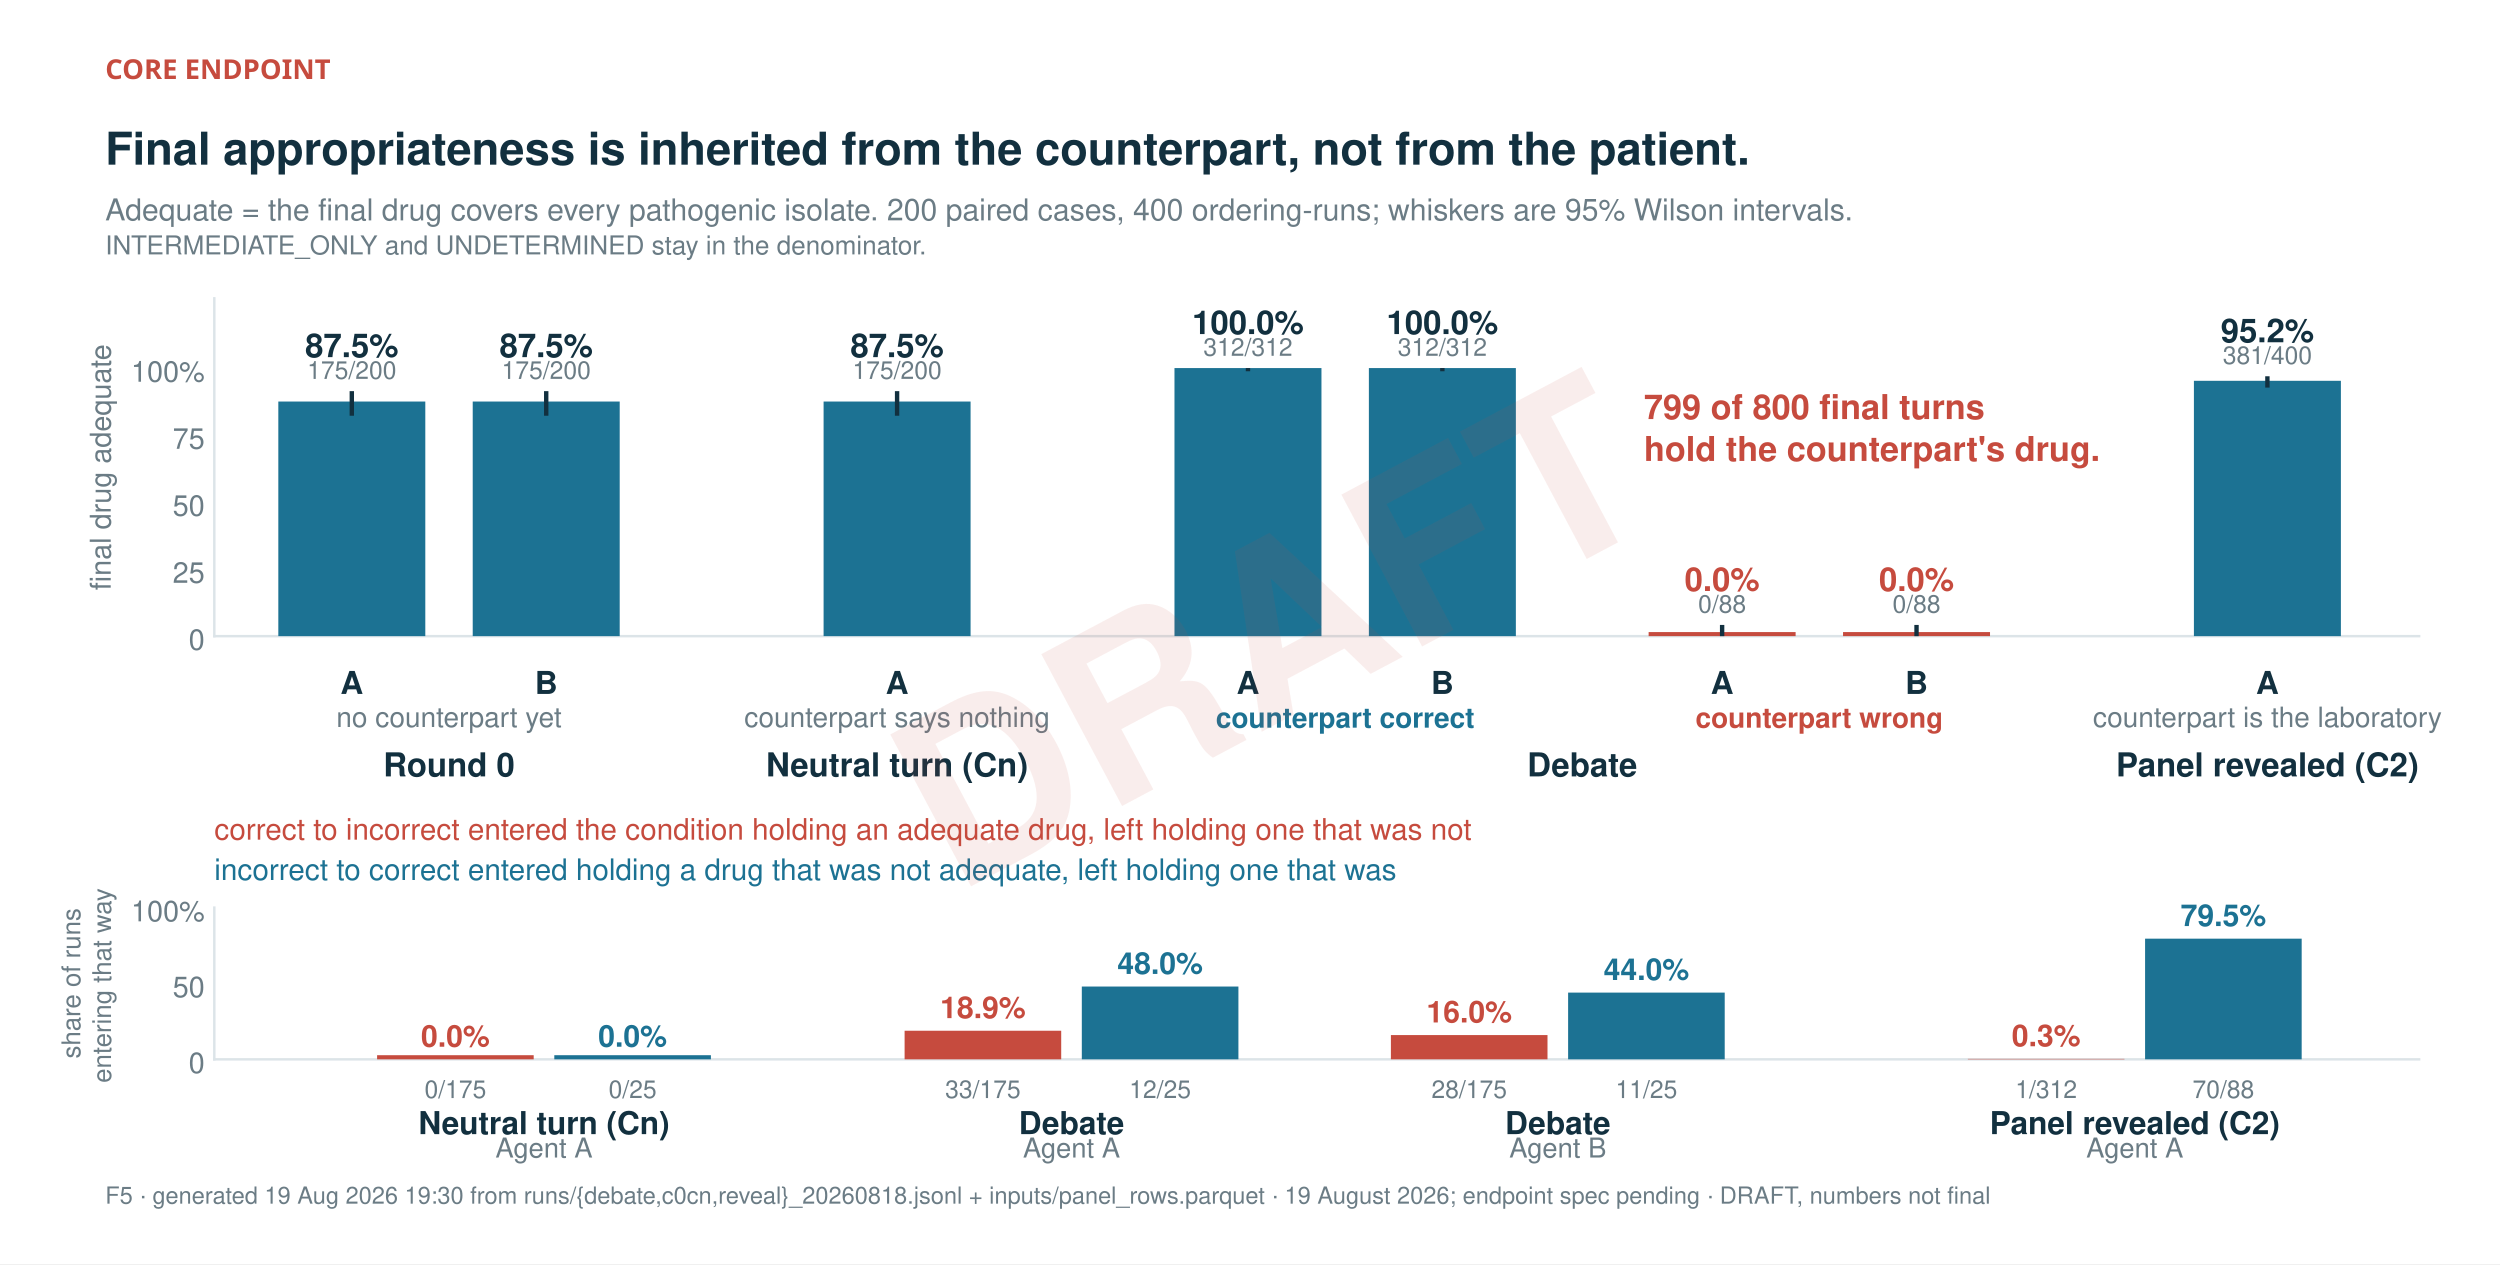
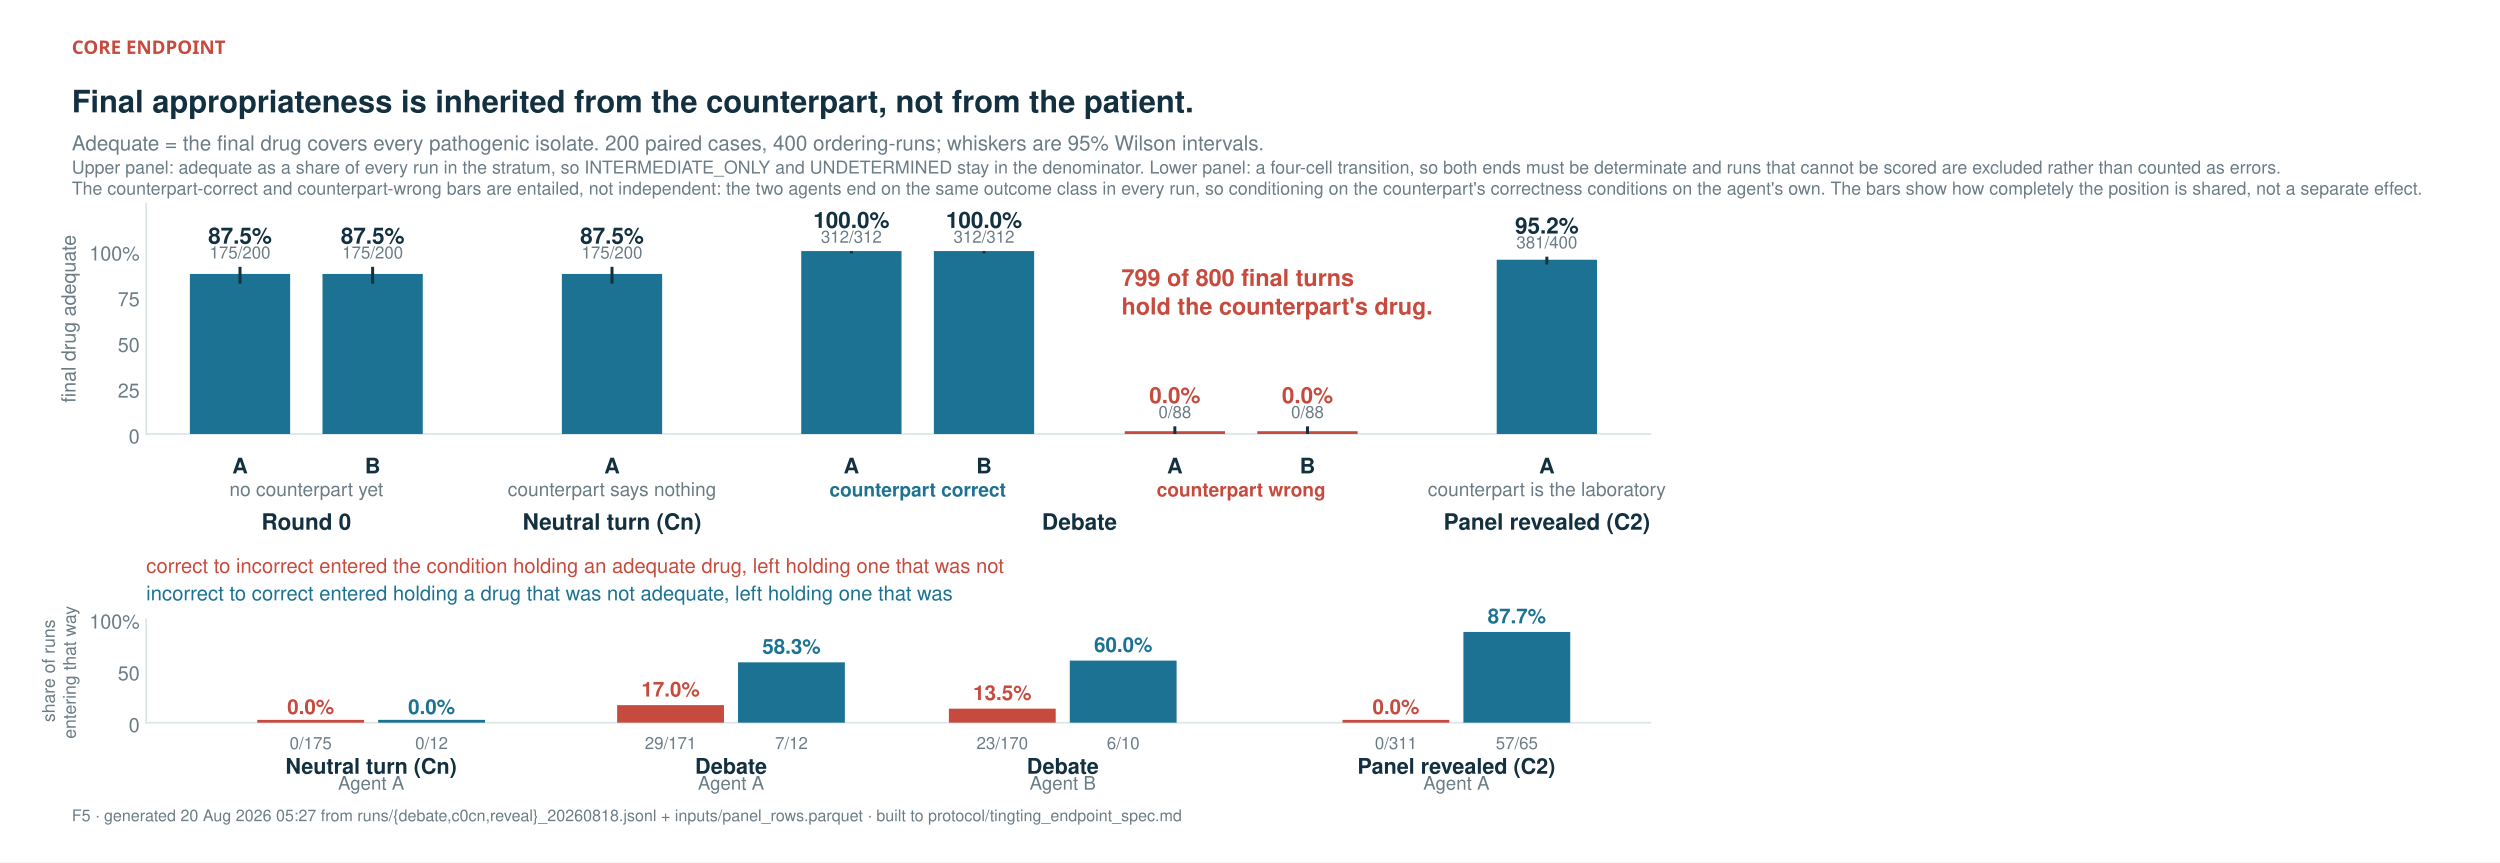
- <svg xmlns="http://www.w3.org/2000/svg" width="911.091pt" height="460.656pt" viewBox="0 0 911.091 460.656" version="1.1">
+ <svg xmlns="http://www.w3.org/2000/svg" width="1335.498pt" height="460.656pt" viewBox="0 0 1335.498 460.656" version="1.1">
  <defs>
    <style type="text/css">*{stroke-linejoin: round; stroke-linecap: butt}</style>
  </defs>
  <g id="figure_1">
    <g id="patch_1">
-       <path d="M 0 460.656  L 911.091 460.656  L 911.091 0  L 0 0  z " style="fill: #ffffff" />
+       <path d="M 0 460.656  L 1335.498 460.656  L 1335.498 0  L 0 0  z " style="fill: #ffffff" />
    </g>
    <g id="axes_1">
      <g id="patch_2">
        <path d="M 78.1 231.84  L 881.62 231.84  L 881.62 108.72  L 78.1 108.72  z " style="fill: #ffffff" />
      </g>
      <g id="matplotlib.axis_1" />
      <g id="matplotlib.axis_2">
        <g id="ytick_1">
          <g id="line2d_1" />
          <g id="text_1">
            <text style="font-size: 10.5px; font-family: 'Helvetica Neue', 'Helvetica', 'Arial', 'DejaVu Sans', sans-serif; text-anchor: end; fill: #6b7c85" x="74.6" y="236.838" transform="rotate(-0 74.60043 236.838)">0</text>
          </g>
        </g>
        <g id="ytick_2">
          <g id="line2d_2" />
          <g id="text_2">
            <text style="font-size: 10.5px; font-family: 'Helvetica Neue', 'Helvetica', 'Arial', 'DejaVu Sans', sans-serif; text-anchor: end; fill: #6b7c85" x="74.6" y="212.409" transform="rotate(-0 74.60043 212.4094)">25</text>
          </g>
        </g>
        <g id="ytick_3">
          <g id="line2d_3" />
          <g id="text_3">
            <text style="font-size: 10.5px; font-family: 'Helvetica Neue', 'Helvetica', 'Arial', 'DejaVu Sans', sans-serif; text-anchor: end; fill: #6b7c85" x="74.6" y="187.981" transform="rotate(-0 74.60043 187.9809)">50</text>
          </g>
        </g>
        <g id="ytick_4">
          <g id="line2d_4" />
          <g id="text_4">
            <text style="font-size: 10.5px; font-family: 'Helvetica Neue', 'Helvetica', 'Arial', 'DejaVu Sans', sans-serif; text-anchor: end; fill: #6b7c85" x="74.6" y="163.552" transform="rotate(-0 74.60043 163.5523)">75</text>
          </g>
        </g>
        <g id="ytick_5">
          <g id="line2d_5" />
          <g id="text_5">
            <text style="font-size: 10.5px; font-family: 'Helvetica Neue', 'Helvetica', 'Arial', 'DejaVu Sans', sans-serif; text-anchor: end; fill: #6b7c85" x="74.6" y="139.124" transform="rotate(-0 74.60043 139.1237)">100%</text>
          </g>
        </g>
        <g id="text_6">
          <text style="font-size: 10.5px; font-family: 'Helvetica Neue', 'Helvetica', 'Arial', 'DejaVu Sans', sans-serif; text-anchor: middle; fill: #6b7c85" x="40.352" y="170.28" transform="rotate(-90 40.3519 170.28)">final drug adequate</text>
        </g>
      </g>
      <g id="patch_3">
        <path d="M 78.1 231.84  L 78.1 108.72  " style="fill: none; stroke: #dce4e8; stroke-width: 0.9; stroke-linejoin: miter; stroke-linecap: square" />
      </g>
      <g id="patch_4">
        <path d="M 78.1 231.84  L 881.62 231.84  " style="fill: none; stroke: #dce4e8; stroke-width: 0.9; stroke-linejoin: miter; stroke-linecap: square" />
      </g>
      <g id="patch_5">
-         <path d="M 101.428 231.84  L 154.996 231.84  L 154.996 146.34  L 101.428 146.34  z " clip-path="url(#p61b9db8ad8)" style="fill: #1c7293" />
+         <path d="M 101.428 231.84  L 154.996 231.84  L 154.996 146.34  L 101.428 146.34  z " clip-path="url(#p995da7e54e)" style="fill: #1c7293" />
      </g>
      <g id="text_7">
        <text style="font-weight: 700; font-size: 11.5px; font-family: 'Helvetica Neue', 'Helvetica', 'Arial', 'DejaVu Sans', sans-serif; text-anchor: middle; fill: #12303f" x="128.212" y="252.902" transform="rotate(-0 128.2124 252.9021)">A</text>
      </g>
      <g id="patch_6">
-         <path d="M 172.276 231.84  L 225.844 231.84  L 225.844 146.34  L 172.276 146.34  z " clip-path="url(#p61b9db8ad8)" style="fill: #1c7293" />
+         <path d="M 172.276 231.84  L 225.844 231.84  L 225.844 146.34  L 172.276 146.34  z " clip-path="url(#p995da7e54e)" style="fill: #1c7293" />
      </g>
      <g id="text_8">
        <text style="font-weight: 700; font-size: 11.5px; font-family: 'Helvetica Neue', 'Helvetica', 'Arial', 'DejaVu Sans', sans-serif; text-anchor: middle; fill: #12303f" x="199.06" y="252.902" transform="rotate(-0 199.0604 252.9021)">B</text>
      </g>
      <g id="patch_7">
-         <path d="M 300.148 231.84  L 353.716 231.84  L 353.716 146.34  L 300.148 146.34  z " clip-path="url(#p61b9db8ad8)" style="fill: #1c7293" />
+         <path d="M 300.148 231.84  L 353.716 231.84  L 353.716 146.34  L 300.148 146.34  z " clip-path="url(#p995da7e54e)" style="fill: #1c7293" />
      </g>
      <g id="text_9">
        <text style="font-weight: 700; font-size: 11.5px; font-family: 'Helvetica Neue', 'Helvetica', 'Arial', 'DejaVu Sans', sans-serif; text-anchor: middle; fill: #12303f" x="326.932" y="252.902" transform="rotate(-0 326.9324 252.9021)">A</text>
      </g>
      <g id="patch_8">
-         <path d="M 428.02 231.84  L 481.588 231.84  L 481.588 134.126  L 428.02 134.126  z " clip-path="url(#p61b9db8ad8)" style="fill: #1c7293" />
+         <path d="M 428.02 231.84  L 481.588 231.84  L 481.588 134.126  L 428.02 134.126  z " clip-path="url(#p995da7e54e)" style="fill: #1c7293" />
      </g>
      <g id="text_10">
        <text style="font-weight: 700; font-size: 11.5px; font-family: 'Helvetica Neue', 'Helvetica', 'Arial', 'DejaVu Sans', sans-serif; text-anchor: middle; fill: #12303f" x="454.804" y="252.902" transform="rotate(-0 454.8044 252.9021)">A</text>
      </g>
      <g id="patch_9">
-         <path d="M 498.868 231.84  L 552.436 231.84  L 552.436 134.126  L 498.868 134.126  z " clip-path="url(#p61b9db8ad8)" style="fill: #1c7293" />
+         <path d="M 498.868 231.84  L 552.436 231.84  L 552.436 134.126  L 498.868 134.126  z " clip-path="url(#p995da7e54e)" style="fill: #1c7293" />
      </g>
      <g id="text_11">
        <text style="font-weight: 700; font-size: 11.5px; font-family: 'Helvetica Neue', 'Helvetica', 'Arial', 'DejaVu Sans', sans-serif; text-anchor: middle; fill: #12303f" x="525.652" y="252.902" transform="rotate(-0 525.6524 252.9021)">B</text>
      </g>
      <g id="patch_10">
-         <path d="M 600.82 231.84  L 654.388 231.84  L 654.388 231.84  L 600.82 231.84  z " clip-path="url(#p61b9db8ad8)" style="fill: #c64b3e" />
+         <path d="M 600.82 231.84  L 654.388 231.84  L 654.388 231.84  L 600.82 231.84  z " clip-path="url(#p995da7e54e)" style="fill: #c64b3e" />
      </g>
      <g id="text_12">
        <text style="font-weight: 700; font-size: 11.5px; font-family: 'Helvetica Neue', 'Helvetica', 'Arial', 'DejaVu Sans', sans-serif; text-anchor: middle; fill: #12303f" x="627.604" y="252.902" transform="rotate(-0 627.6044 252.9021)">A</text>
      </g>
      <g id="patch_11">
-         <path d="M 671.668 231.84  L 725.236 231.84  L 725.236 231.84  L 671.668 231.84  z " clip-path="url(#p61b9db8ad8)" style="fill: #c64b3e" />
+         <path d="M 671.668 231.84  L 725.236 231.84  L 725.236 231.84  L 671.668 231.84  z " clip-path="url(#p995da7e54e)" style="fill: #c64b3e" />
      </g>
      <g id="text_13">
        <text style="font-weight: 700; font-size: 11.5px; font-family: 'Helvetica Neue', 'Helvetica', 'Arial', 'DejaVu Sans', sans-serif; text-anchor: middle; fill: #12303f" x="698.452" y="252.902" transform="rotate(-0 698.4524 252.9021)">B</text>
      </g>
      <g id="patch_12">
-         <path d="M 799.54 231.84  L 853.108 231.84  L 853.108 138.767  L 799.54 138.767  z " clip-path="url(#p61b9db8ad8)" style="fill: #1c7293" />
+         <path d="M 799.54 231.84  L 853.108 231.84  L 853.108 138.767  L 799.54 138.767  z " clip-path="url(#p995da7e54e)" style="fill: #1c7293" />
      </g>
      <g id="text_14">
        <text style="font-weight: 700; font-size: 11.5px; font-family: 'Helvetica Neue', 'Helvetica', 'Arial', 'DejaVu Sans', sans-serif; text-anchor: middle; fill: #12303f" x="826.324" y="252.902" transform="rotate(-0 826.3244 252.9021)">A</text>
      </g>
      <g id="text_15">
        <text style="font-size: 10.2px; font-family: 'Helvetica Neue', 'Helvetica', 'Arial', 'DejaVu Sans', sans-serif; text-anchor: middle; fill: #6b7c85" x="163.636" y="264.943" transform="rotate(-0 163.6364 264.9432)">no counterpart yet</text>
      </g>
      <g id="text_16">
        <text style="font-size: 10.2px; font-family: 'Helvetica Neue', 'Helvetica', 'Arial', 'DejaVu Sans', sans-serif; text-anchor: middle; fill: #6b7c85" x="326.932" y="264.943" transform="rotate(-0 326.9324 264.9432)">counterpart says nothing</text>
      </g>
      <g id="text_17">
        <text style="font-weight: 700; font-size: 10.2px; font-family: 'Helvetica Neue', 'Helvetica', 'Arial', 'DejaVu Sans', sans-serif; text-anchor: middle; fill: #1c7293" x="490.228" y="265.178" transform="rotate(-0 490.2284 265.1778)">counterpart correct</text>
      </g>
      <g id="text_18">
        <text style="font-weight: 700; font-size: 10.2px; font-family: 'Helvetica Neue', 'Helvetica', 'Arial', 'DejaVu Sans', sans-serif; text-anchor: middle; fill: #c64b3e" x="663.028" y="265.178" transform="rotate(-0 663.0284 265.1778)">counterpart wrong</text>
      </g>
      <g id="text_19">
        <text style="font-size: 10.2px; font-family: 'Helvetica Neue', 'Helvetica', 'Arial', 'DejaVu Sans', sans-serif; text-anchor: middle; fill: #6b7c85" x="826.324" y="264.943" transform="rotate(-0 826.3244 264.9432)">counterpart is the laboratory</text>
      </g>
      <g id="text_20">
        <text style="font-weight: 700; font-size: 12px; font-family: 'Helvetica Neue', 'Helvetica', 'Arial', 'DejaVu Sans', sans-serif; text-anchor: middle; fill: #12303f" x="163.636" y="282.938" transform="rotate(-0 163.6364 282.9384)">Round 0</text>
      </g>
      <g id="text_21">
        <text style="font-weight: 700; font-size: 12px; font-family: 'Helvetica Neue', 'Helvetica', 'Arial', 'DejaVu Sans', sans-serif; text-anchor: middle; fill: #12303f" x="326.932" y="282.938" transform="rotate(-0 326.9324 282.9384)">Neutral turn (Cn)</text>
      </g>
      <g id="text_22">
        <text style="font-weight: 700; font-size: 12px; font-family: 'Helvetica Neue', 'Helvetica', 'Arial', 'DejaVu Sans', sans-serif; text-anchor: middle; fill: #12303f" x="576.628" y="282.938" transform="rotate(-0 576.6284 282.9384)">Debate</text>
      </g>
      <g id="text_23">
        <text style="font-weight: 700; font-size: 12px; font-family: 'Helvetica Neue', 'Helvetica', 'Arial', 'DejaVu Sans', sans-serif; text-anchor: middle; fill: #12303f" x="826.324" y="282.938" transform="rotate(-0 826.3244 282.9384)">Panel revealed (C2)</text>
      </g>
      <g id="text_24">
        <text style="font-weight: 700; font-size: 12.5px; font-family: 'Helvetica Neue', 'Helvetica', 'Arial', 'DejaVu Sans', sans-serif; fill: #c64b3e" transform="translate(599.0924 152.7291)">799 of 800 final turns</text>
        <text style="font-weight: 700; font-size: 12.5px; font-family: 'Helvetica Neue', 'Helvetica', 'Arial', 'DejaVu Sans', sans-serif; fill: #c64b3e" transform="translate(599.0924 167.9916)">hold the counterpart's drug.</text>
      </g>
      <g id="line2d_6">
-         <path d="M 600.82 231.84  L 654.388 231.84  " clip-path="url(#p61b9db8ad8)" style="fill: none; stroke: #c64b3e; stroke-width: 3" />
+         <path d="M 600.82 231.84  L 654.388 231.84  " clip-path="url(#p995da7e54e)" style="fill: none; stroke: #c64b3e; stroke-width: 3" />
      </g>
      <g id="line2d_7">
-         <path d="M 671.668 231.84  L 725.236 231.84  " clip-path="url(#p61b9db8ad8)" style="fill: none; stroke: #c64b3e; stroke-width: 3" />
+         <path d="M 671.668 231.84  L 725.236 231.84  " clip-path="url(#p995da7e54e)" style="fill: none; stroke: #c64b3e; stroke-width: 3" />
      </g>
      <g id="line2d_8">
-         <path d="M 128.212 151.52  L 128.212 142.541  " clip-path="url(#p61b9db8ad8)" style="fill: none; stroke: #12303f; stroke-width: 1.6" />
+         <path d="M 128.212 151.52  L 128.212 142.541  " clip-path="url(#p995da7e54e)" style="fill: none; stroke: #12303f; stroke-width: 1.6" />
      </g>
      <g id="line2d_9">
-         <path d="M 199.06 151.52  L 199.06 142.541  " clip-path="url(#p61b9db8ad8)" style="fill: none; stroke: #12303f; stroke-width: 1.6" />
+         <path d="M 199.06 151.52  L 199.06 142.541  " clip-path="url(#p995da7e54e)" style="fill: none; stroke: #12303f; stroke-width: 1.6" />
      </g>
      <g id="line2d_10">
-         <path d="M 326.932 151.52  L 326.932 142.541  " clip-path="url(#p61b9db8ad8)" style="fill: none; stroke: #12303f; stroke-width: 1.6" />
+         <path d="M 326.932 151.52  L 326.932 142.541  " clip-path="url(#p995da7e54e)" style="fill: none; stroke: #12303f; stroke-width: 1.6" />
      </g>
      <g id="line2d_11">
-         <path d="M 454.804 135.314  L 454.804 134.126  " clip-path="url(#p61b9db8ad8)" style="fill: none; stroke: #12303f; stroke-width: 1.6" />
+         <path d="M 454.804 135.314  L 454.804 134.126  " clip-path="url(#p995da7e54e)" style="fill: none; stroke: #12303f; stroke-width: 1.6" />
      </g>
      <g id="line2d_12">
-         <path d="M 525.652 135.314  L 525.652 134.126  " clip-path="url(#p61b9db8ad8)" style="fill: none; stroke: #12303f; stroke-width: 1.6" />
+         <path d="M 525.652 135.314  L 525.652 134.126  " clip-path="url(#p995da7e54e)" style="fill: none; stroke: #12303f; stroke-width: 1.6" />
      </g>
      <g id="line2d_13">
-         <path d="M 627.604 231.84  L 627.604 227.753  " clip-path="url(#p61b9db8ad8)" style="fill: none; stroke: #12303f; stroke-width: 1.6" />
+         <path d="M 627.604 231.84  L 627.604 227.753  " clip-path="url(#p995da7e54e)" style="fill: none; stroke: #12303f; stroke-width: 1.6" />
      </g>
      <g id="line2d_14">
-         <path d="M 698.452 231.84  L 698.452 227.753  " clip-path="url(#p61b9db8ad8)" style="fill: none; stroke: #12303f; stroke-width: 1.6" />
+         <path d="M 698.452 231.84  L 698.452 227.753  " clip-path="url(#p995da7e54e)" style="fill: none; stroke: #12303f; stroke-width: 1.6" />
      </g>
      <g id="line2d_15">
-         <path d="M 826.324 141.258  L 826.324 137.117  " clip-path="url(#p61b9db8ad8)" style="fill: none; stroke: #12303f; stroke-width: 1.6" />
+         <path d="M 826.324 141.258  L 826.324 137.117  " clip-path="url(#p995da7e54e)" style="fill: none; stroke: #12303f; stroke-width: 1.6" />
      </g>
      <g id="text_25">
        <text style="font-size: 9px; font-family: 'Helvetica Neue', 'Helvetica', 'Arial', 'DejaVu Sans', sans-serif; text-anchor: middle; fill: #6b7c85" x="128.212" y="138.083" transform="rotate(-0 128.2124 138.0832)">175/200</text>
      </g>
      <g id="text_26">
        <text style="font-weight: 700; font-size: 12px; font-family: 'Helvetica Neue', 'Helvetica', 'Arial', 'DejaVu Sans', sans-serif; text-anchor: middle; fill: #12303f" x="128.212" y="130.165" transform="rotate(-0 128.2124 130.1654)">87.5%</text>
      </g>
      <g id="text_27">
        <text style="font-size: 9px; font-family: 'Helvetica Neue', 'Helvetica', 'Arial', 'DejaVu Sans', sans-serif; text-anchor: middle; fill: #6b7c85" x="199.06" y="138.083" transform="rotate(-0 199.0604 138.0832)">175/200</text>
      </g>
      <g id="text_28">
        <text style="font-weight: 700; font-size: 12px; font-family: 'Helvetica Neue', 'Helvetica', 'Arial', 'DejaVu Sans', sans-serif; text-anchor: middle; fill: #12303f" x="199.06" y="130.165" transform="rotate(-0 199.0604 130.1654)">87.5%</text>
      </g>
      <g id="text_29">
        <text style="font-size: 9px; font-family: 'Helvetica Neue', 'Helvetica', 'Arial', 'DejaVu Sans', sans-serif; text-anchor: middle; fill: #6b7c85" x="326.932" y="138.083" transform="rotate(-0 326.9324 138.0832)">175/200</text>
      </g>
      <g id="text_30">
        <text style="font-weight: 700; font-size: 12px; font-family: 'Helvetica Neue', 'Helvetica', 'Arial', 'DejaVu Sans', sans-serif; text-anchor: middle; fill: #12303f" x="326.932" y="130.165" transform="rotate(-0 326.9324 130.1654)">87.5%</text>
      </g>
      <g id="text_31">
        <text style="font-size: 9px; font-family: 'Helvetica Neue', 'Helvetica', 'Arial', 'DejaVu Sans', sans-serif; text-anchor: middle; fill: #6b7c85" x="454.804" y="129.668" transform="rotate(-0 454.8044 129.6681)">312/312</text>
      </g>
      <g id="text_32">
        <text style="font-weight: 700; font-size: 12px; font-family: 'Helvetica Neue', 'Helvetica', 'Arial', 'DejaVu Sans', sans-serif; text-anchor: middle; fill: #12303f" x="454.804" y="121.75" transform="rotate(-0 454.8044 121.7503)">100.0%</text>
      </g>
      <g id="text_33">
        <text style="font-size: 9px; font-family: 'Helvetica Neue', 'Helvetica', 'Arial', 'DejaVu Sans', sans-serif; text-anchor: middle; fill: #6b7c85" x="525.652" y="129.668" transform="rotate(-0 525.6524 129.6681)">312/312</text>
      </g>
      <g id="text_34">
        <text style="font-weight: 700; font-size: 12px; font-family: 'Helvetica Neue', 'Helvetica', 'Arial', 'DejaVu Sans', sans-serif; text-anchor: middle; fill: #12303f" x="525.652" y="121.75" transform="rotate(-0 525.6524 121.7503)">100.0%</text>
      </g>
      <g id="text_35">
        <text style="font-size: 9px; font-family: 'Helvetica Neue', 'Helvetica', 'Arial', 'DejaVu Sans', sans-serif; text-anchor: middle; fill: #6b7c85" x="627.604" y="223.295" transform="rotate(-0 627.6044 223.2952)">0/88</text>
      </g>
      <g id="text_36">
        <text style="font-weight: 700; font-size: 12px; font-family: 'Helvetica Neue', 'Helvetica', 'Arial', 'DejaVu Sans', sans-serif; text-anchor: middle; fill: #c64b3e" x="627.604" y="215.377" transform="rotate(-0 627.6044 215.3773)">0.0%</text>
      </g>
      <g id="text_37">
        <text style="font-size: 9px; font-family: 'Helvetica Neue', 'Helvetica', 'Arial', 'DejaVu Sans', sans-serif; text-anchor: middle; fill: #6b7c85" x="698.452" y="223.295" transform="rotate(-0 698.4524 223.2952)">0/88</text>
      </g>
      <g id="text_38">
        <text style="font-weight: 700; font-size: 12px; font-family: 'Helvetica Neue', 'Helvetica', 'Arial', 'DejaVu Sans', sans-serif; text-anchor: middle; fill: #c64b3e" x="698.452" y="215.377" transform="rotate(-0 698.4524 215.3773)">0.0%</text>
      </g>
      <g id="text_39">
        <text style="font-size: 9px; font-family: 'Helvetica Neue', 'Helvetica', 'Arial', 'DejaVu Sans', sans-serif; text-anchor: middle; fill: #6b7c85" x="826.324" y="132.66" transform="rotate(-0 826.3244 132.6598)">381/400</text>
      </g>
      <g id="text_40">
        <text style="font-weight: 700; font-size: 12px; font-family: 'Helvetica Neue', 'Helvetica', 'Arial', 'DejaVu Sans', sans-serif; text-anchor: middle; fill: #12303f" x="826.324" y="124.742" transform="rotate(-0 826.3244 124.742)">95.2%</text>
      </g>
    </g>
    <g id="axes_2">
      <g id="patch_13">
        <path d="M 78.1 386.064  L 881.62 386.064  L 881.62 330.768  L 78.1 330.768  z " style="fill: #ffffff" />
      </g>
      <g id="matplotlib.axis_3" />
      <g id="matplotlib.axis_4">
        <g id="ytick_6">
          <g id="line2d_16" />
          <g id="text_41">
            <text style="font-size: 10.5px; font-family: 'Helvetica Neue', 'Helvetica', 'Arial', 'DejaVu Sans', sans-serif; text-anchor: end; fill: #6b7c85" x="74.6" y="391.062" transform="rotate(-0 74.60043 391.062)">0</text>
          </g>
        </g>
        <g id="ytick_7">
          <g id="line2d_17" />
          <g id="text_42">
            <text style="font-size: 10.5px; font-family: 'Helvetica Neue', 'Helvetica', 'Arial', 'DejaVu Sans', sans-serif; text-anchor: end; fill: #6b7c85" x="74.6" y="363.414" transform="rotate(-0 74.60043 363.414)">50</text>
          </g>
        </g>
        <g id="ytick_8">
          <g id="line2d_18" />
          <g id="text_43">
            <text style="font-size: 10.5px; font-family: 'Helvetica Neue', 'Helvetica', 'Arial', 'DejaVu Sans', sans-serif; text-anchor: end; fill: #6b7c85" x="74.6" y="335.766" transform="rotate(-0 74.60043 335.766)">100%</text>
          </g>
        </g>
        <g id="text_44">
          <text style="font-size: 9.4px; font-family: 'Helvetica Neue', 'Helvetica', 'Arial', 'DejaVu Sans', sans-serif; fill: #6b7c85" transform="translate(29.2404 385.7502) rotate(-90)">share of runs</text>
          <text style="font-size: 9.4px; font-family: 'Helvetica Neue', 'Helvetica', 'Arial', 'DejaVu Sans', sans-serif; fill: #6b7c85" transform="translate(40.4546 394.6244) rotate(-90)">entering that way</text>
        </g>
      </g>
      <g id="patch_14">
        <path d="M 78.1 386.064  L 78.1 330.768  " style="fill: none; stroke: #dce4e8; stroke-width: 0.9; stroke-linejoin: miter; stroke-linecap: square" />
      </g>
      <g id="patch_15">
        <path d="M 78.1 386.064  L 881.62 386.064  " style="fill: none; stroke: #dce4e8; stroke-width: 0.9; stroke-linejoin: miter; stroke-linecap: square" />
      </g>
      <g id="patch_16">
-         <path d="M 137.426 386.064  L 194.498 386.064  L 194.498 386.064  L 137.426 386.064  z " clip-path="url(#pc289aa3f2c)" style="fill: #c64b3e" />
+         <path d="M 137.426 386.064  L 194.498 386.064  L 194.498 386.064  L 137.426 386.064  z " clip-path="url(#p2cef69ff07)" style="fill: #c64b3e" />
      </g>
      <g id="text_45">
        <text style="font-weight: 700; font-size: 11px; font-family: 'Helvetica Neue', 'Helvetica', 'Arial', 'DejaVu Sans', sans-serif; text-anchor: middle; fill: #c64b3e" x="165.962" y="381.465" transform="rotate(-0 165.962 381.4652)">0.0%</text>
      </g>
      <g id="text_46">
        <text style="font-size: 9px; font-family: 'Helvetica Neue', 'Helvetica', 'Arial', 'DejaVu Sans', sans-serif; text-anchor: middle; fill: #6b7c85" x="165.962" y="400.162" transform="rotate(-0 165.962 400.1616)">0/175</text>
      </g>
      <g id="patch_17">
-         <path d="M 202.008 386.064  L 259.08 386.064  L 259.08 386.064  L 202.008 386.064  z " clip-path="url(#pc289aa3f2c)" style="fill: #1c7293" />
+         <path d="M 202.008 386.064  L 259.08 386.064  L 259.08 386.064  L 202.008 386.064  z " clip-path="url(#p2cef69ff07)" style="fill: #1c7293" />
      </g>
      <g id="text_47">
        <text style="font-weight: 700; font-size: 11px; font-family: 'Helvetica Neue', 'Helvetica', 'Arial', 'DejaVu Sans', sans-serif; text-anchor: middle; fill: #1c7293" x="230.544" y="381.465" transform="rotate(-0 230.5439 381.4652)">0.0%</text>
      </g>
      <g id="text_48">
-         <text style="font-size: 9px; font-family: 'Helvetica Neue', 'Helvetica', 'Arial', 'DejaVu Sans', sans-serif; text-anchor: middle; fill: #6b7c85" x="230.544" y="400.162" transform="rotate(-0 230.5439 400.1616)">0/25</text>
+         <text style="font-size: 9px; font-family: 'Helvetica Neue', 'Helvetica', 'Arial', 'DejaVu Sans', sans-serif; text-anchor: middle; fill: #6b7c85" x="230.544" y="400.162" transform="rotate(-0 230.5439 400.1616)">0/12</text>
      </g>
      <g id="text_49">
        <text style="font-weight: 700; font-size: 11.5px; font-family: 'Helvetica Neue', 'Helvetica', 'Arial', 'DejaVu Sans', sans-serif; text-anchor: middle; fill: #12303f" x="198.253" y="413.312" transform="rotate(-0 198.253 413.3123)">Neutral turn (Cn)</text>
      </g>
      <g id="text_50">
        <text style="font-size: 10px; font-family: 'Helvetica Neue', 'Helvetica', 'Arial', 'DejaVu Sans', sans-serif; text-anchor: middle; fill: #6b7c85" x="198.253" y="421.85" transform="rotate(-0 198.253 421.8496)">Agent A</text>
      </g>
      <g id="patch_18">
-         <path d="M 329.67 386.064  L 386.742 386.064  L 386.742 375.637  L 329.67 375.637  z " clip-path="url(#pc289aa3f2c)" style="fill: #c64b3e" />
+         <path d="M 329.67 386.064  L 386.742 386.064  L 386.742 376.686  L 329.67 376.686  z " clip-path="url(#p2cef69ff07)" style="fill: #c64b3e" />
      </g>
      <g id="text_51">
-         <text style="font-weight: 700; font-size: 11px; font-family: 'Helvetica Neue', 'Helvetica', 'Arial', 'DejaVu Sans', sans-serif; text-anchor: middle; fill: #c64b3e" x="358.206" y="371.038" transform="rotate(-0 358.206 371.0379)">18.9%</text>
+         <text style="font-weight: 700; font-size: 11px; font-family: 'Helvetica Neue', 'Helvetica', 'Arial', 'DejaVu Sans', sans-serif; text-anchor: middle; fill: #c64b3e" x="358.206" y="372.087" transform="rotate(-0 358.206 372.0875)">17.0%</text>
      </g>
      <g id="text_52">
-         <text style="font-size: 9px; font-family: 'Helvetica Neue', 'Helvetica', 'Arial', 'DejaVu Sans', sans-serif; text-anchor: middle; fill: #6b7c85" x="358.206" y="400.162" transform="rotate(-0 358.206 400.1616)">33/175</text>
+         <text style="font-size: 9px; font-family: 'Helvetica Neue', 'Helvetica', 'Arial', 'DejaVu Sans', sans-serif; text-anchor: middle; fill: #6b7c85" x="358.206" y="400.162" transform="rotate(-0 358.206 400.1616)">29/171</text>
      </g>
      <g id="patch_19">
-         <path d="M 394.252 386.064  L 451.324 386.064  L 451.324 359.522  L 394.252 359.522  z " clip-path="url(#pc289aa3f2c)" style="fill: #1c7293" />
+         <path d="M 394.252 386.064  L 451.324 386.064  L 451.324 353.808  L 394.252 353.808  z " clip-path="url(#p2cef69ff07)" style="fill: #1c7293" />
      </g>
      <g id="text_53">
-         <text style="font-weight: 700; font-size: 11px; font-family: 'Helvetica Neue', 'Helvetica', 'Arial', 'DejaVu Sans', sans-serif; text-anchor: middle; fill: #1c7293" x="422.788" y="354.923" transform="rotate(-0 422.788 354.9231)">48.0%</text>
+         <text style="font-weight: 700; font-size: 11px; font-family: 'Helvetica Neue', 'Helvetica', 'Arial', 'DejaVu Sans', sans-serif; text-anchor: middle; fill: #1c7293" x="422.788" y="349.209" transform="rotate(-0 422.788 349.2092)">58.3%</text>
      </g>
      <g id="text_54">
-         <text style="font-size: 9px; font-family: 'Helvetica Neue', 'Helvetica', 'Arial', 'DejaVu Sans', sans-serif; text-anchor: middle; fill: #6b7c85" x="422.788" y="400.162" transform="rotate(-0 422.788 400.1616)">12/25</text>
+         <text style="font-size: 9px; font-family: 'Helvetica Neue', 'Helvetica', 'Arial', 'DejaVu Sans', sans-serif; text-anchor: middle; fill: #6b7c85" x="422.788" y="400.162" transform="rotate(-0 422.788 400.1616)">7/12</text>
      </g>
      <g id="text_55">
        <text style="font-weight: 700; font-size: 11.5px; font-family: 'Helvetica Neue', 'Helvetica', 'Arial', 'DejaVu Sans', sans-serif; text-anchor: middle; fill: #12303f" x="390.497" y="413.312" transform="rotate(-0 390.497 413.3123)">Debate</text>
      </g>
      <g id="text_56">
        <text style="font-size: 10px; font-family: 'Helvetica Neue', 'Helvetica', 'Arial', 'DejaVu Sans', sans-serif; text-anchor: middle; fill: #6b7c85" x="390.497" y="421.85" transform="rotate(-0 390.497 421.8496)">Agent A</text>
      </g>
      <g id="patch_20">
-         <path d="M 506.895 386.064  L 563.967 386.064  L 563.967 377.217  L 506.895 377.217  z " clip-path="url(#pc289aa3f2c)" style="fill: #c64b3e" />
+         <path d="M 506.895 386.064  L 563.967 386.064  L 563.967 378.583  L 506.895 378.583  z " clip-path="url(#p2cef69ff07)" style="fill: #c64b3e" />
      </g>
      <g id="text_57">
-         <text style="font-weight: 700; font-size: 11px; font-family: 'Helvetica Neue', 'Helvetica', 'Arial', 'DejaVu Sans', sans-serif; text-anchor: middle; fill: #c64b3e" x="535.431" y="372.618" transform="rotate(-0 535.431 372.6178)">16.0%</text>
+         <text style="font-weight: 700; font-size: 11px; font-family: 'Helvetica Neue', 'Helvetica', 'Arial', 'DejaVu Sans', sans-serif; text-anchor: middle; fill: #c64b3e" x="535.431" y="373.984" transform="rotate(-0 535.431 373.9839)">13.5%</text>
      </g>
      <g id="text_58">
-         <text style="font-size: 9px; font-family: 'Helvetica Neue', 'Helvetica', 'Arial', 'DejaVu Sans', sans-serif; text-anchor: middle; fill: #6b7c85" x="535.431" y="400.162" transform="rotate(-0 535.431 400.1616)">28/175</text>
+         <text style="font-size: 9px; font-family: 'Helvetica Neue', 'Helvetica', 'Arial', 'DejaVu Sans', sans-serif; text-anchor: middle; fill: #6b7c85" x="535.431" y="400.162" transform="rotate(-0 535.431 400.1616)">23/170</text>
      </g>
      <g id="patch_21">
-         <path d="M 571.477 386.064  L 628.549 386.064  L 628.549 361.734  L 571.477 361.734  z " clip-path="url(#pc289aa3f2c)" style="fill: #1c7293" />
+         <path d="M 571.477 386.064  L 628.549 386.064  L 628.549 352.886  L 571.477 352.886  z " clip-path="url(#p2cef69ff07)" style="fill: #1c7293" />
      </g>
      <g id="text_59">
-         <text style="font-weight: 700; font-size: 11px; font-family: 'Helvetica Neue', 'Helvetica', 'Arial', 'DejaVu Sans', sans-serif; text-anchor: middle; fill: #1c7293" x="600.013" y="357.135" transform="rotate(-0 600.013 357.1349)">44.0%</text>
+         <text style="font-weight: 700; font-size: 11px; font-family: 'Helvetica Neue', 'Helvetica', 'Arial', 'DejaVu Sans', sans-serif; text-anchor: middle; fill: #1c7293" x="600.013" y="348.288" transform="rotate(-0 600.013 348.2876)">60.0%</text>
      </g>
      <g id="text_60">
-         <text style="font-size: 9px; font-family: 'Helvetica Neue', 'Helvetica', 'Arial', 'DejaVu Sans', sans-serif; text-anchor: middle; fill: #6b7c85" x="600.013" y="400.162" transform="rotate(-0 600.013 400.1616)">11/25</text>
+         <text style="font-size: 9px; font-family: 'Helvetica Neue', 'Helvetica', 'Arial', 'DejaVu Sans', sans-serif; text-anchor: middle; fill: #6b7c85" x="600.013" y="400.162" transform="rotate(-0 600.013 400.1616)">6/10</text>
      </g>
      <g id="text_61">
        <text style="font-weight: 700; font-size: 11.5px; font-family: 'Helvetica Neue', 'Helvetica', 'Arial', 'DejaVu Sans', sans-serif; text-anchor: middle; fill: #12303f" x="567.722" y="413.312" transform="rotate(-0 567.722 413.3123)">Debate</text>
      </g>
      <g id="text_62">
        <text style="font-size: 10px; font-family: 'Helvetica Neue', 'Helvetica', 'Arial', 'DejaVu Sans', sans-serif; text-anchor: middle; fill: #6b7c85" x="567.722" y="421.85" transform="rotate(-0 567.722 421.8496)">Agent B</text>
      </g>
      <g id="patch_22">
-         <path d="M 717.162 386.064  L 774.234 386.064  L 774.234 385.887  L 717.162 385.887  z " clip-path="url(#pc289aa3f2c)" style="fill: #c64b3e" />
+         <path d="M 717.162 386.064  L 774.234 386.064  L 774.234 386.064  L 717.162 386.064  z " clip-path="url(#p2cef69ff07)" style="fill: #c64b3e" />
      </g>
      <g id="text_63">
-         <text style="font-weight: 700; font-size: 11px; font-family: 'Helvetica Neue', 'Helvetica', 'Arial', 'DejaVu Sans', sans-serif; text-anchor: middle; fill: #c64b3e" x="745.698" y="381.288" transform="rotate(-0 745.6979 381.2879)">0.3%</text>
+         <text style="font-weight: 700; font-size: 11px; font-family: 'Helvetica Neue', 'Helvetica', 'Arial', 'DejaVu Sans', sans-serif; text-anchor: middle; fill: #c64b3e" x="745.698" y="381.465" transform="rotate(-0 745.6979 381.4652)">0.0%</text>
      </g>
      <g id="text_64">
-         <text style="font-size: 9px; font-family: 'Helvetica Neue', 'Helvetica', 'Arial', 'DejaVu Sans', sans-serif; text-anchor: middle; fill: #6b7c85" x="745.698" y="400.162" transform="rotate(-0 745.6979 400.1616)">1/312</text>
+         <text style="font-size: 9px; font-family: 'Helvetica Neue', 'Helvetica', 'Arial', 'DejaVu Sans', sans-serif; text-anchor: middle; fill: #6b7c85" x="745.698" y="400.162" transform="rotate(-0 745.6979 400.1616)">0/311</text>
      </g>
      <g id="patch_23">
-         <path d="M 781.744 386.064  L 838.816 386.064  L 838.816 342.079  L 781.744 342.079  z " clip-path="url(#pc289aa3f2c)" style="fill: #1c7293" />
+         <path d="M 781.744 386.064  L 838.816 386.064  L 838.816 337.574  L 781.744 337.574  z " clip-path="url(#p2cef69ff07)" style="fill: #1c7293" />
      </g>
      <g id="text_65">
-         <text style="font-weight: 700; font-size: 11px; font-family: 'Helvetica Neue', 'Helvetica', 'Arial', 'DejaVu Sans', sans-serif; text-anchor: middle; fill: #1c7293" x="810.28" y="337.48" transform="rotate(-0 810.2799 337.4797)">79.5%</text>
+         <text style="font-weight: 700; font-size: 11px; font-family: 'Helvetica Neue', 'Helvetica', 'Arial', 'DejaVu Sans', sans-serif; text-anchor: middle; fill: #1c7293" x="810.28" y="332.975" transform="rotate(-0 810.2799 332.9748)">87.7%</text>
      </g>
      <g id="text_66">
-         <text style="font-size: 9px; font-family: 'Helvetica Neue', 'Helvetica', 'Arial', 'DejaVu Sans', sans-serif; text-anchor: middle; fill: #6b7c85" x="810.28" y="400.162" transform="rotate(-0 810.2799 400.1616)">70/88</text>
+         <text style="font-size: 9px; font-family: 'Helvetica Neue', 'Helvetica', 'Arial', 'DejaVu Sans', sans-serif; text-anchor: middle; fill: #6b7c85" x="810.28" y="400.162" transform="rotate(-0 810.2799 400.1616)">57/65</text>
      </g>
      <g id="text_67">
        <text style="font-weight: 700; font-size: 11.5px; font-family: 'Helvetica Neue', 'Helvetica', 'Arial', 'DejaVu Sans', sans-serif; text-anchor: middle; fill: #12303f" x="777.989" y="413.312" transform="rotate(-0 777.9889 413.3123)">Panel revealed (C2)</text>
      </g>
      <g id="text_68">
        <text style="font-size: 10px; font-family: 'Helvetica Neue', 'Helvetica', 'Arial', 'DejaVu Sans', sans-serif; text-anchor: middle; fill: #6b7c85" x="777.989" y="421.85" transform="rotate(-0 777.9889 421.8496)">Agent A</text>
      </g>
      <g id="line2d_19">
-         <path d="M 137.426 386.064  L 194.498 386.064  " clip-path="url(#pc289aa3f2c)" style="fill: none; stroke: #c64b3e; stroke-width: 3" />
+         <path d="M 137.426 386.064  L 194.498 386.064  " clip-path="url(#p2cef69ff07)" style="fill: none; stroke: #c64b3e; stroke-width: 3" />
      </g>
      <g id="line2d_20">
-         <path d="M 202.008 386.064  L 259.08 386.064  " clip-path="url(#pc289aa3f2c)" style="fill: none; stroke: #1c7293; stroke-width: 3" />
+         <path d="M 202.008 386.064  L 259.08 386.064  " clip-path="url(#p2cef69ff07)" style="fill: none; stroke: #1c7293; stroke-width: 3" />
+       </g>
+       <g id="line2d_21">
+         <path d="M 717.162 386.064  L 774.234 386.064  " clip-path="url(#p2cef69ff07)" style="fill: none; stroke: #c64b3e; stroke-width: 3" />
      </g>
    </g>
    <g id="text_69">
      <text style="font-size: 10.8px; font-family: 'Helvetica Neue', 'Helvetica', 'Arial', 'DejaVu Sans', sans-serif; text-anchor: start; fill: #c64b3e" x="78.1" y="306.004" transform="rotate(-0 78.10043 306.0036)">correct to incorrect      entered the condition holding an adequate drug, left holding one that was not</text>
    </g>
    <g id="text_70">
      <text style="font-size: 10.8px; font-family: 'Helvetica Neue', 'Helvetica', 'Arial', 'DejaVu Sans', sans-serif; text-anchor: start; fill: #1c7293" x="78.1" y="320.692" transform="rotate(-0 78.10043 320.6916)">incorrect to correct      entered holding a drug that was not adequate, left holding one that was</text>
    </g>
    <g id="text_71">
      <text style="font-weight: 700; font-size: 10px; font-family: 'Menlo'; text-anchor: start; fill: #c64b3e" x="38.356" y="28.8" transform="rotate(-0 38.35643 28.79984)">CORE ENDPOINT</text>
    </g>
    <g id="text_72">
      <text style="font-weight: 700; font-size: 16.5px; font-family: 'Helvetica Neue', 'Helvetica', 'Arial', 'DejaVu Sans', sans-serif; text-anchor: start; fill: #12303f" x="38.356" y="60.008" transform="rotate(-0 38.35643 60.0075)">Final appropriateness is inherited from the counterpart, not from the patient.</text>
    </g>
    <g id="text_73">
      <text style="font-size: 11px; font-family: 'Helvetica Neue', 'Helvetica', 'Arial', 'DejaVu Sans', sans-serif; text-anchor: start; fill: #6b7c85" x="38.356" y="80.312" transform="rotate(-0 38.35643 80.312)">Adequate = the final drug covers every pathogenic isolate. 200 paired cases, 400 ordering-runs; whiskers are 95% Wilson intervals.</text>
    </g>
    <g id="text_74">
-       <text style="font-size: 9.5px; font-family: 'Helvetica Neue', 'Helvetica', 'Arial', 'DejaVu Sans', sans-serif; text-anchor: start; fill: #6b7c85" x="38.356" y="92.708" transform="rotate(-0 38.35643 92.708)">INTERMEDIATE_ONLY and UNDETERMINED stay in the denominator.</text>
+       <text style="font-size: 9.5px; font-family: 'Helvetica Neue', 'Helvetica', 'Arial', 'DejaVu Sans', sans-serif; text-anchor: start; fill: #6b7c85" x="38.356" y="92.708" transform="rotate(-0 38.35643 92.708)">Upper panel: adequate as a share of every run in the stratum, so INTERMEDIATE_ONLY and UNDETERMINED stay in the denominator. Lower panel: a four-cell transition, so both ends must be determinate and runs that cannot be scored are excluded rather than counted as errors.</text>
    </g>
    <g id="text_75">
-       <text style="font-size: 8.6px; font-family: 'Helvetica Neue', 'Helvetica', 'Arial', 'DejaVu Sans', sans-serif; text-anchor: start; fill: #6b7c85" x="38.356" y="438.664" transform="rotate(-0 38.35643 438.6642)">F5 · generated 19 Aug 2026 19:30 from runs/{debate,c0cn,reveal}_20260818.jsonl + inputs/panel_rows.parquet · 19 August 2026; endpoint spec pending · DRAFT, numbers not final</text>
+       <text style="font-size: 9.5px; font-family: 'Helvetica Neue', 'Helvetica', 'Arial', 'DejaVu Sans', sans-serif; text-anchor: start; fill: #6b7c85" x="38.356" y="103.94" transform="rotate(-0 38.35643 103.94)">The counterpart-correct and counterpart-wrong bars are entailed, not independent: the two agents end on the same outcome class in every run, so conditioning on the counterpart's correctness conditions on the agent's own. The bars show how completely the position is shared, not a separate effect.</text>
    </g>
    <g id="text_76">
-       <text style="font-weight: 700; font-size: 86px; font-family: 'Helvetica Neue', 'Helvetica', 'Arial', 'DejaVu Sans', sans-serif; fill: #c64b3e; opacity: 0.1" transform="translate(348.0306 326.124) rotate(-28)">DRAFT</text>
+       <text style="font-size: 8.6px; font-family: 'Helvetica Neue', 'Helvetica', 'Arial', 'DejaVu Sans', sans-serif; text-anchor: start; fill: #6b7c85" x="38.356" y="438.664" transform="rotate(-0 38.35643 438.6642)">F5 · generated 20 Aug 2026 05:27 from runs/{debate,c0cn,reveal}_20260818.jsonl + inputs/panel_rows.parquet · built to protocol/tingting_endpoint_spec.md</text>
    </g>
  </g>
  <defs>
-     <clipPath id="p61b9db8ad8">
+     <clipPath id="p995da7e54e">
      <rect x="78.1" y="108.72" width="803.52" height="123.12" />
    </clipPath>
-     <clipPath id="pc289aa3f2c">
+     <clipPath id="p2cef69ff07">
      <rect x="78.1" y="330.768" width="803.52" height="55.296" />
    </clipPath>
  </defs>
</svg>
